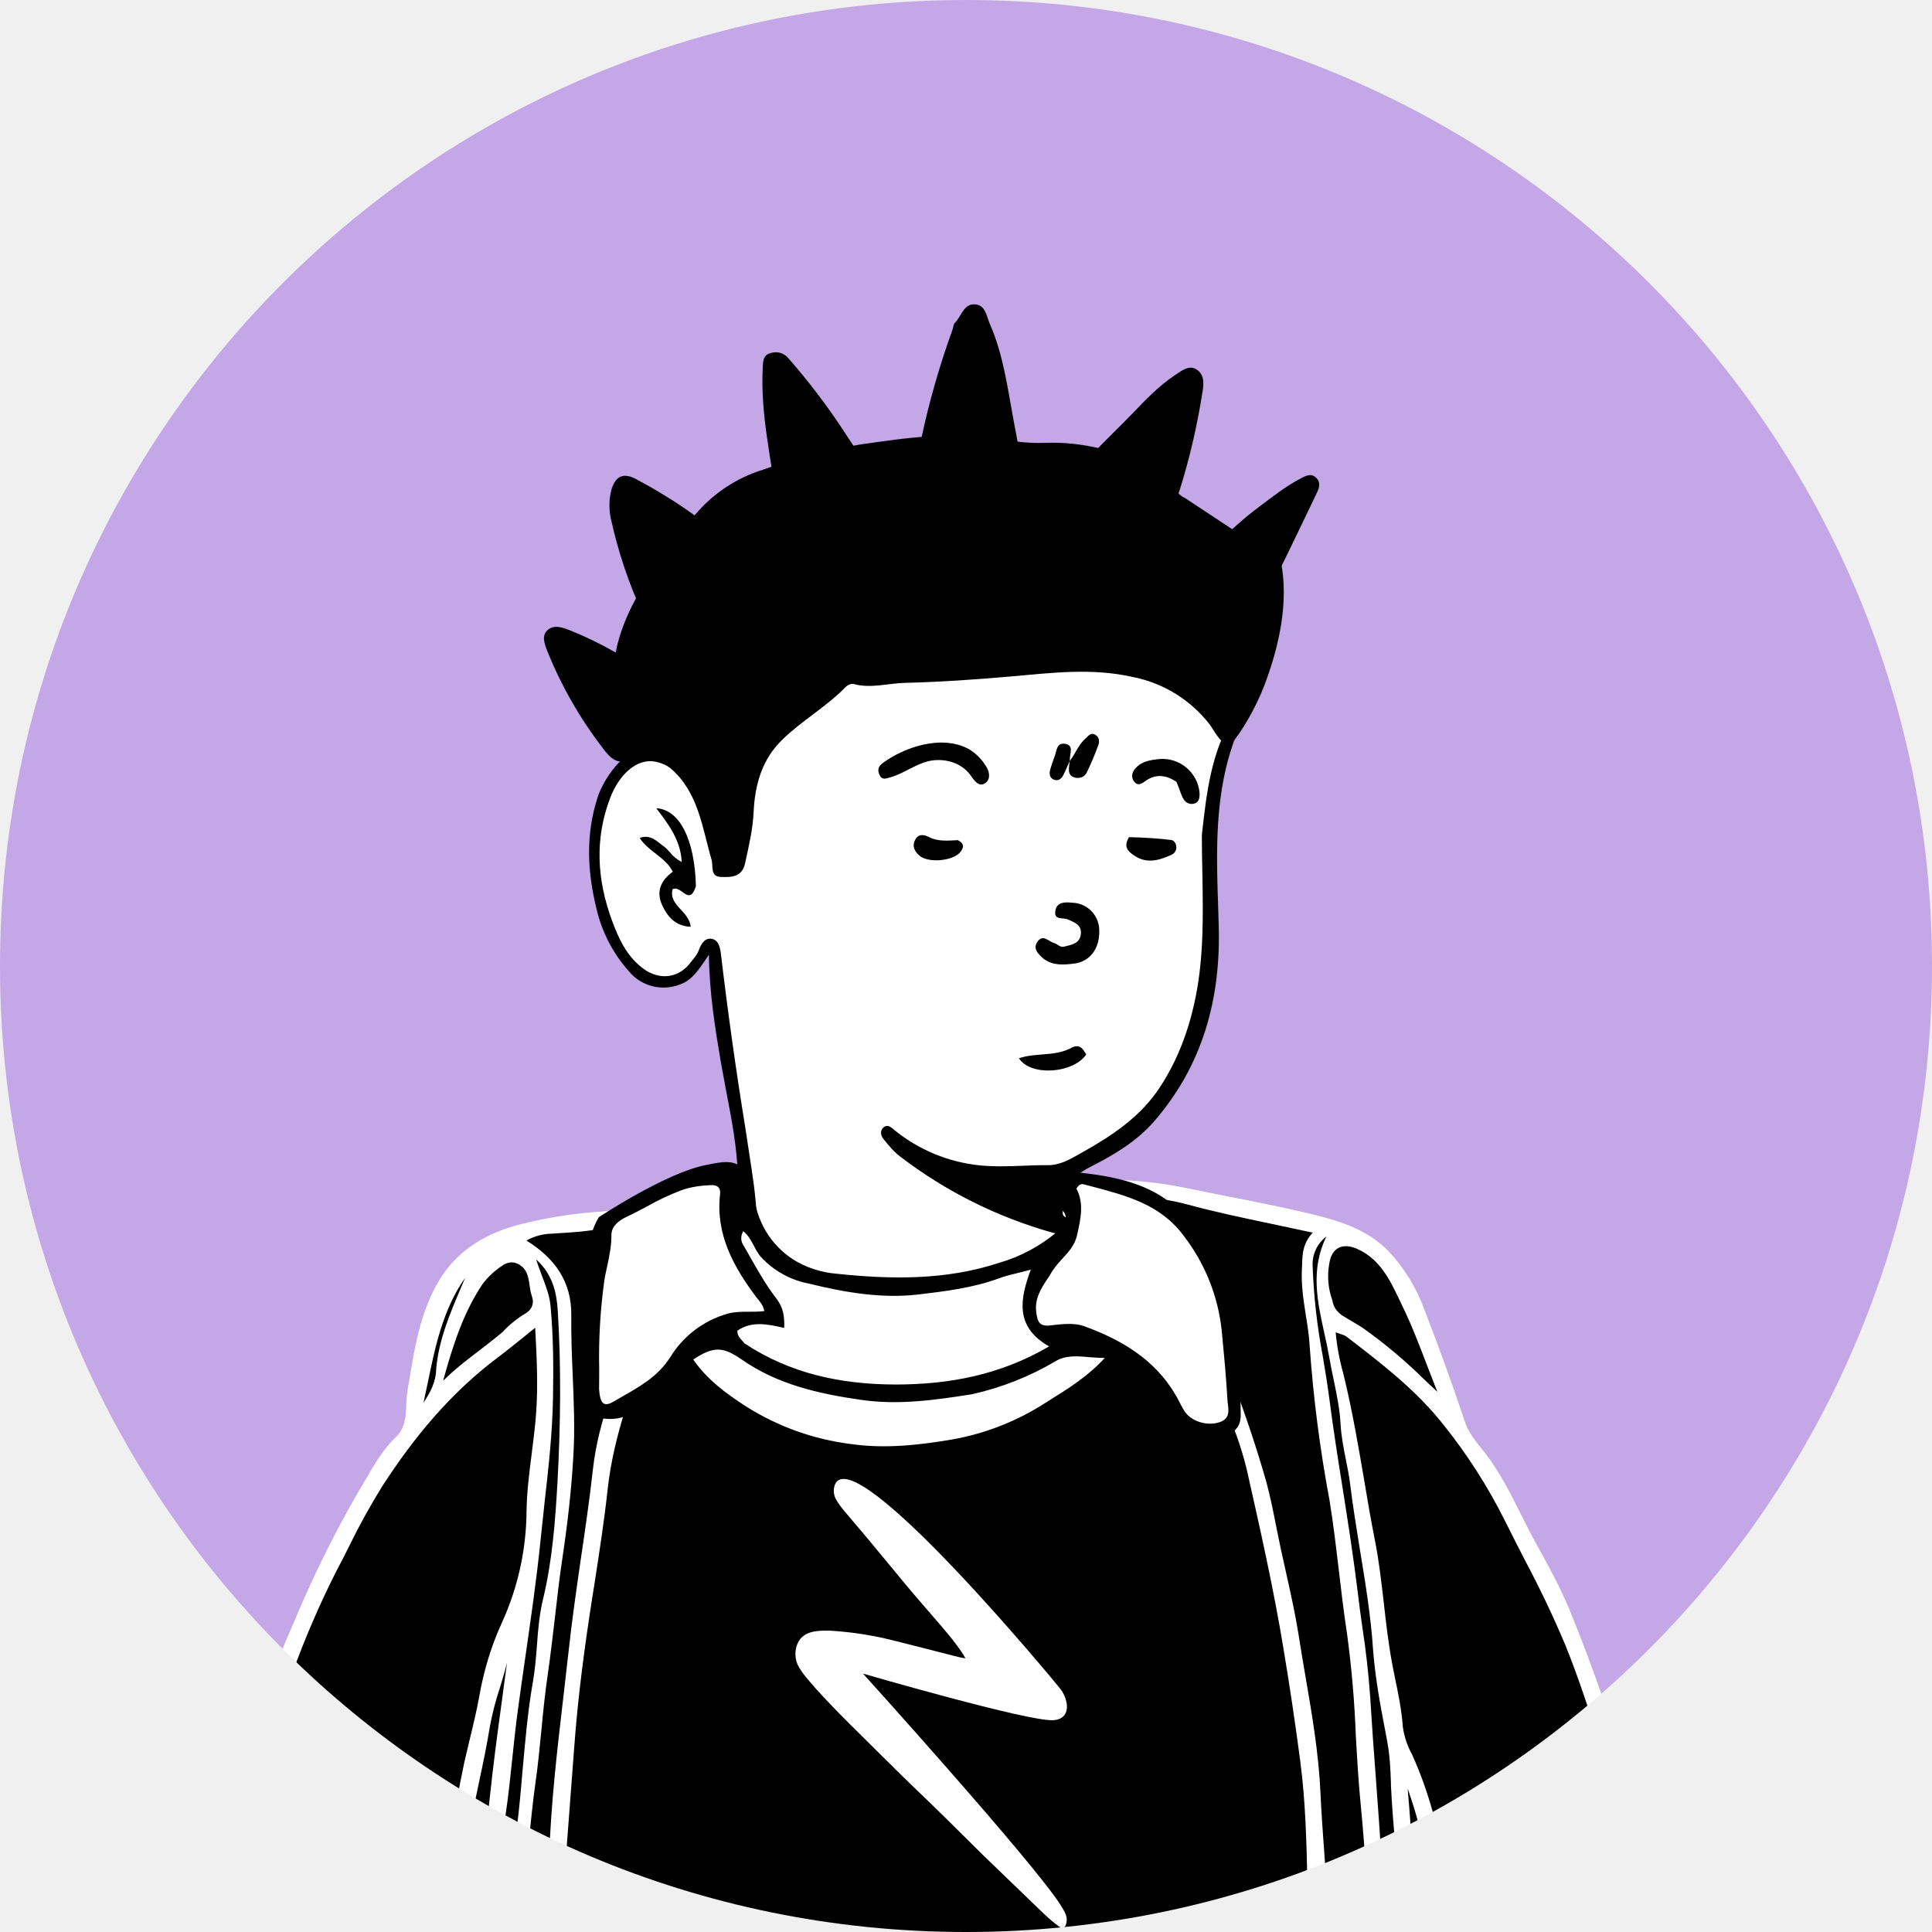
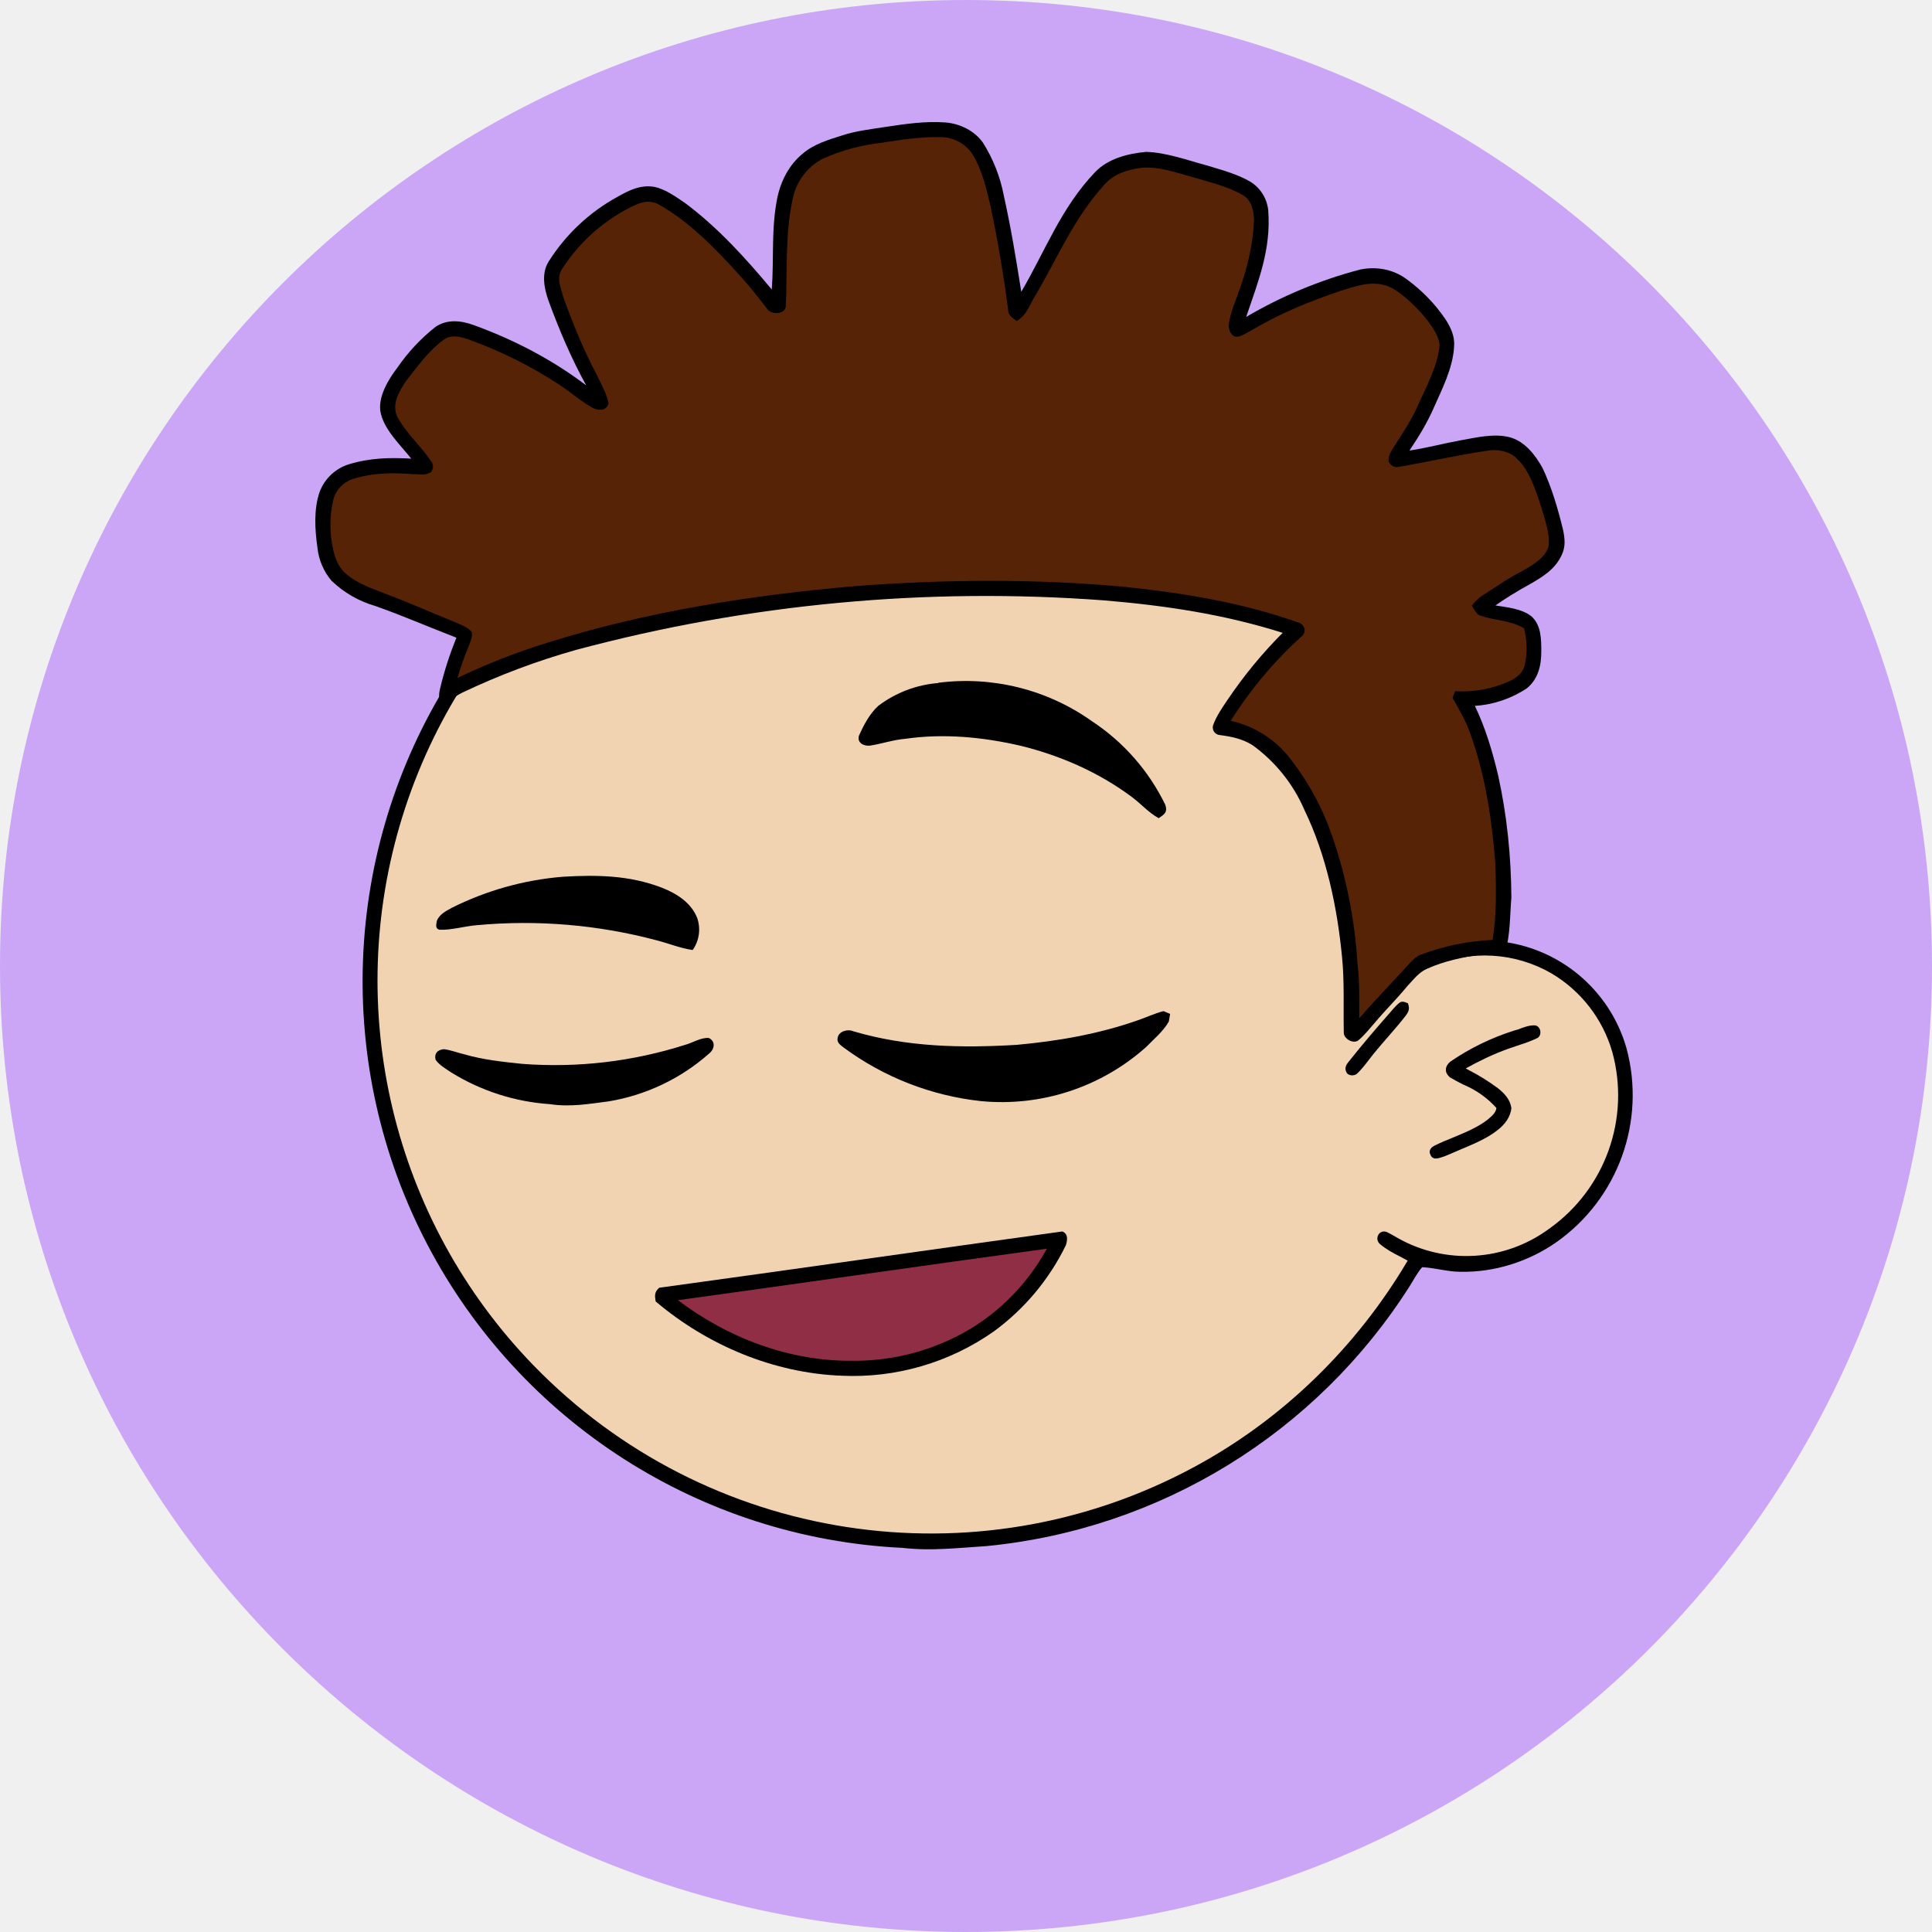
- <svg xmlns="http://www.w3.org/2000/svg" viewBox="0 0 1744 1744" fill="none" shape-rendering="auto" width="128" height="128">
+ <svg xmlns="http://www.w3.org/2000/svg" viewBox="0 0 762 762" fill="none" shape-rendering="auto" width="128" height="128">
  <mask id="viewboxMask">
-     <rect width="1744" height="1744" rx="872" ry="872" x="0" y="0" fill="#fff" />
+     <rect width="762" height="762" rx="381" ry="381" x="0" y="0" fill="#fff" />
  </mask>
  <g mask="url(#viewboxMask)">
-     <rect fill="#c4a7e7" width="1744" height="1744" x="0" y="0" />
-     <g transform="translate(531 487)">
-       <path d="M554 727.7c-99.2 297-363.8 388.6-503.7 19.8-19.3-50.7 31-69.5 66.2-91.9 24.1-15.3 36.8-28.5 35.3-42.2-7-64.4-36.9-243.8-36.9-243.8l-3-5.8s.7-1.6-2.2 1.2c-3 3-9.9 34.2-37 34.2-24.5 0-49.2-10.9-61-86.3C7.2 285.6 9.6 214 40 201c12.5-5.3 24-7.2 35.2-.8 11.3 6.4-13-22 112-126C268.4 6.4 396.7-3.5 448.5 8 500.3 19.5 552 44.8 574.9 98.5c27.8 65-25.9 114.3-14 262.5-2.2 53.6.8 171.2-146.6 210.6-28 7.5-19.3 48.4 22.7 58.4 67 21 117 72.3 117 97.9" fill="#fff" />
-       <path fill-rule="evenodd" clip-rule="evenodd" d="m554 266.2.1-1.4c4.1-36.4 8.2-71.7 27.1-103.4 6.5 4.4 5.7 10 3.7 15.2-19.9 51.2-18 104.4-16.2 157.6l.4 14c2.1 66.4-14.5 126.8-58.7 177.5-15.4 17.6-35.8 29.8-56.5 40.3-21.4 11-25.9 20.1-19.2 43.6l.8 2.6c1.4 3.9 2.8 7.9-1 11.8-4.5 4.6-9.5 3.3-14.8 1.8l-.6-.1a406.4 406.4 0 0 1-137-68.3c-6-4.4-10.8-10.3-15.5-16.1l-.3-.4c-2.5-3-3-7.8.5-10.4 3.3-2.5 5.8-.5 8.7 1.8l1 .9a145.5 145.5 0 0 0 76.3 31.7c13.4 1.4 26.6.9 40 .4 7.4-.3 14.8-.6 22.3-.5 10.2 0 18.7-4.7 26.7-9.2l2.8-1.6c27.8-15.5 54.3-32.8 72.2-60.7 16.1-25 25.9-52.2 31.6-80.9 7.2-36.1 6.6-72.7 6-109.8-.3-12-.5-24.2-.5-36.4ZM50.6 190.8c21.9-1.7 34 11.2 44.3 26.3a140.4 140.4 0 0 1 22.4 61.5c.5 3.7 1 7.6-1.2 11.3-4.5.6-4.9-3-5-5.6-.5-20.7-9.7-38.7-18.9-56.1-6.6-12.5-16.2-24.6-31.4-27.6-17.2-3.5-33 12-40.8 32.2-14.5 37.6-12 74.6 1.4 111 5.8 15.9 13.1 32.1 27.8 43.2 14.8 11.3 32.7 9.3 43.6-5.7l2-2.5c2-2.6 4-5.1 5-8 2.1-5.8 5.4-11.2 11.3-10.4 6.8 1 8 8.3 8.7 14a3661 3661 0 0 0 22 156.7l5.9 38.8c2.6 17.1 5.6 41.7 3.6 52.1a28 28 0 0 0-.3 2.2c-.4 2.8-.6 5-4.2 5.5-4.9.8-7-2-7.7-6.4-2.3-17-3-23.6-4-49.6-.9-25.2-5.6-50-10.4-74.9l-5-27c-5.2-30.8-10.3-62-10.8-97l-2 3c-7.6 11.3-13.7 20.5-24.5 24a40.5 40.5 0 0 1-46.1-12.5 127.8 127.8 0 0 1-28.8-55.8c-8.4-34-9.9-67.1.9-100.6 5.2-16.1 23.7-44.7 42.2-42Zm34.6 127.5c4.4 3.2 8.4 6 12-5.4-1.1-42.2-14.7-69.2-35.8-70.3 11.2 14.6 22 28.8 23 48.5a32.3 32.3 0 0 1-10.7-8.8c-2-2.2-4-4.4-6.5-6l-3-2.4c-4.8-3.6-9.7-7.4-17.8-4.5 3.8 5.8 9 10 14.3 14 6 4.7 12 9.3 15.6 16.5-10.6 7.7-15.2 17.7-9.7 29.9 4.8 10.5 11.9 19.2 25.9 19.8-.6-6.3-4.7-10.9-8.8-15.4-5-5.4-9.7-10.6-7.5-18.6 3.2-1.5 6.2.7 9 2.7Z" fill="#000" />
+     <rect fill="#cba6f7" width="762" height="762" x="0" y="0" />
+     <path d="M396 164.8a224.8 224.8 0 0 1 104.8 42.4c6.2 4.9 12.5 9.4 18 15a225.4 225.4 0 0 1 71.8 149 58.5 58.5 0 0 1 50.9 42.2 71 71 0 0 1-27.6 76.5c-11 7.7-24.5 12-38 11.7-5 0-10-1.6-15-1.8-1.9 2.2-3.3 4.9-4.8 7.3A223.3 223.3 0 0 1 389 609.8c-11 .7-21.9 2-33 .7a223.7 223.7 0 0 1-178.8-342.3A223.4 223.4 0 0 1 352 163.5c14.6-1.4 29.4-.3 44 1.3Z" fill="#000" />
+     <path fill-rule="evenodd" clip-rule="evenodd" d="M498.8 213.2A216 216 0 0 0 363 169c-13-.2-26.2 1.6-39 4a218 218 0 0 0-113.6 365.5 218.5 218.5 0 0 0 260.4 40.2c35-18.8 64.2-47.3 84.4-81.5l-3-1.6c-2.8-1.4-5.7-3-8-5-2.2-2-.3-5.8 2.7-4.7 1.5.7 3 1.6 4.4 2.4a55 55 0 0 0 59.6-3.6 64.5 64.5 0 0 0 25-69.8 53.1 53.1 0 0 0-24-31 52.6 52.6 0 0 0-47-2.8c-1.6.8-3.4 1.5-5 1.3-2.5-.2-2.8-4.2-.6-5.2 8-4 16.5-5.6 25.4-6.4a217 217 0 0 0-72-146.4c-4.4-4-8.7-8.1-13.9-11.3Zm107.6 196.2c2-1.2 1.3-5.1-1.4-5-2 0-4.2.8-6.2 1.6l-1.4.4a95.1 95.1 0 0 0-25.5 12.4c-2.2 2-2.2 4.4.1 6.2a92 92 0 0 0 5.2 2.8 36 36 0 0 1 13 9.2c-.2 1.9-2 3.4-3.4 4.5l-.2.2c-3.9 3-8.8 5-13.6 7-2.5 1-4.9 2-7.1 3.1-1.7.8-2.6 2.2-1.6 3.9 1 2 3.2 1.1 5 .5l.6-.2 5.4-2.3c5.4-2.3 11-4.5 15.4-8 2.7-2.1 5.1-5.1 5.4-8.7-.5-3.4-2.7-5.7-5.3-7.8a83 83 0 0 0-11.6-7.2l-1.1-.6c5.4-3 10.8-5.6 16.6-7.7l5-1.7a52 52 0 0 0 6.7-2.6Z" fill="#f2d3b1" />
+     <g transform="translate(-161 -83)">
+       <path d="m619.9 481.8 2.6 1.1-.5 3c-2.2 3.9-6 7-9 10.1a85.5 85.5 0 0 1-65 21.3 111.3 111.3 0 0 1-54.2-21.1c-1.4-1.1-2.9-2-2.4-4 .5-2.5 4-3.4 6-2.5 21.3 6.3 42.7 6.7 64.6 5.4 16.3-1.5 32-4.2 47.5-9.6 3.6-1.2 6.8-2.8 10.4-3.7ZM440.6 492.4c2.8 1.4 2.2 4.5 0 6.2a79.3 79.3 0 0 1-39.6 18.8c-7.8 1-15.1 2.3-23 1.1a84.8 84.8 0 0 1-39-12.5c-2.1-1.4-4.7-2.9-6.2-5-.6-2.5.7-3.9 3.2-4.2 2.7.3 5.4 1.4 8 2 7.6 2.2 15.3 3 23 3.8a169 169 0 0 0 64.2-7.5c3-.8 6.3-3 9.4-2.7Z" fill="#000" />
    </g>
-     <g transform="translate(178 1057)">
-       <path d="M1315.7 690.1 7 691s73-276.9 92.4-308.7c19.4-31.7 97.5-138.7 96.7-156.9-1-18.1 1.4-82.7 14.6-108.2C224 91.6 266 56.6 282.4 54c16.4-2.6 71.6-5.1 106.2-13.7C423 32 455 21.4 490 21.4c5.7 0 .2 12.3.2 12.3S492 154.6 655 162.2C776.6 167.8 816.8 46 816.8 46s-26.7-23.5-18.6-24.2c95.6-8 145.8 13 174.8 18.6 26.7 5.1 49.2 5.1 76 23.9 30.6 21.5 46.5 70.2 80.8 144.8 39.4 85.5 194.2 345 185.9 481.6" fill="#000" />
-       <g fill-rule="evenodd" clip-rule="evenodd" fill="#fff">
-         <path d="M1003.7 694c-.7-16.8-1-33.6-1.5-50.4-.8-36.8-1.6-73.5-6.4-110.3a2971 2971 0 0 0-15-100.8c-9-55-21.3-109.5-33.6-164A302 302 0 0 0 928 214c-5.7-13-10.4-26.2-15.2-39.4-5.5-15.1-11-30.3-17.8-45-1.2-2.5-2.7-4.9-4.2-7.3-3-4.5-6-9.2-7.5-16.2-47.5 92.4-120.5 140.3-223.3 140.7-101.2.5-176-45.6-230.6-128.8a57.7 57.7 0 0 0-16 25.7l-1.4 3.3c-18.6 45.4-36 91-41.5 140.6-3.1 28.6-7.6 57.3-12 85.9l-1.8 11.3c-7 44.7-13 89.6-16.3 134.8A27816 27816 0 0 1 327 693c-4.7 1-9 1-14.5 1 3.5-24.4 4.4-49.3 5.2-74 1.6-49.1 7.3-97.8 13-146.5a6382 6382 0 0 0 4.6-40.2c3-27.7 7-55.3 11-83 4-27.1 8-54.3 11-81.7 5-43.5 22-84.2 40-124.2l.8-1.9c10.5-23.2 20.9-46.2 37.6-65.8C448.5 61.5 463 48 480.4 38c14-8 18.5-6.4 23.1 8.9 9.6 31 26.3 57.8 53.3 76 42.8 28.8 89.1 41.8 141.4 26.6 36.4-10.5 66.6-28.8 88.3-59.5 8.4-12 16-24.7 18.5-39.6l-5.6-2.1c-4.3-1.6-8.5-3.1-12.6-5-3-1.2-6.7-2.9-5.2-7.3 1.3-3.3 4.2-5.8 8-5.3 33 4.5 64.4 11.7 86.3 40.7a341.9 341.9 0 0 1 47.4 88.3l7.5 20A1090 1090 0 0 1 965.2 281c3.6 13.6 6.4 27.4 9.1 41.3l3.6 17.6 5.2 23.5c4 18 8 36 10.9 54 2 12.5 4 25 6.2 37.5 6.1 35.4 12.2 70.9 13.8 107 .8 17.8 2.1 35.5 3.4 53.3 1.1 15 2.2 30 3 44.9.5 8.1-.4 16.3-1.2 24.8l-.8 8.4c-4.9.7-9.8 1-14.7.8ZM818.6 60.5c-8 18.2-15.8 36.5-29.3 51.7-34.3 38.7-78.8 56.4-129.4 57.9-34.1 1-67.6-6-97-24.7-28.6-18.2-53-40.3-65-73.3l-1.3-3.6c-2-5.8-4-11.8-8.6-15.8-13.2 3-16.7 11.1-14.6 22.7.4 1.8.6 3.8.9 5.7.5 4 1 7.9 2.4 11.5 12.5 35 37 60.8 68.3 79.6a204.4 204.4 0 0 0 80.8 28.2c60.4 7.4 116.6-.5 166.4-37.4 30.3-22.4 48.9-52 53.4-89.5 1.7-14.8-7.2-21.7-24.7-18.4l-2.3 5.4ZM457.3 76c20 81 77 120 153.7 137 39 9.8 76 8.1 113.2-1.4 41.3-10.6 77.6-29 104.8-62.4 16.6-20.5 28.9-43.2 29.3-70.8 15 7.8 16.5 13 6.5 31.6a227.7 227.7 0 0 1-96.7 96.8c-46.4 23.8-96.3 30-148.6 22.3-54.1-8-98.7-33.3-137.7-69.6-14-13-24.7-29-35.2-44.9l-6.8-10.1c-2.7-4-1-7.2 1.7-10.3L452.2 82l5-5.8Z" />
-         <path d="M215.1 694c4.5-15.3 6.2-31 8-46.9.8-7.9 1.6-15.8 2.8-23.7l2.7-17.9a976 976 0 0 1 12.5-71.5l4.8-20.4c3.2-13.1 6.4-26.3 8.8-39.7 4-22.8 10.7-45 20.3-66a246 246 0 0 0 22.3-101c.3-17.5 2.5-34.7 4.7-52 1.6-12.8 3.3-25.6 4.1-38.5 1.6-24.4.4-48.5-1-74.8-3.9 3-7.5 6-11 8.9-7.6 6-14.8 11.9-22.1 17.4-42.9 32-76.3 72.4-105 116.8a604.3 604.3 0 0 0-29.8 54c-3.7 7.5-7.5 14.9-11.4 22.2a819.1 819.1 0 0 0-40.2 93.2l-6.5 17c-17.8 46.4-35.8 93.2-42.8 142.8-2 14.2-6 27.9-9.9 41.7-3.5 12.2-7 24.5-9.3 37.4-5.5 1-10.8 1-17.1 1l2.8-9.7c8.4-29.2 17-58.5 21.3-89 2.2-15.4 6.7-30.6 11.1-45.6l3.1-10.4a539.5 539.5 0 0 1 16-45c5-13 10-25.9 14-39.1 5-15.7 11.6-30.9 18.2-46l7.2-16.8a996.4 996.4 0 0 1 59-115l.4-.6c7.4-12.7 15-25.8 26-36.3 8.7-8.2 9.2-18.8 9.7-29.3a102.8 102.8 0 0 1 2.3-20c5-31.3 10.2-62.8 26.3-90.7 16.7-29.1 44.5-45.3 77-53C318 41.7 342 38 366.3 36.6c10-.7 19.7-3.8 29.6-7 5.2-1.6 10.5-3.3 15.8-4.6 5-1.2 10-2.6 15-4 19.2-5 38.3-10.1 58.5-9.2h1c4.1.1 8.3.3 9 5.4.6 5-3 5.7-6.6 6.4l-2 .4-42 9.8c-26.4 6.2-52.8 12.5-79.4 18.2-11.5 2.4-23.5 3.2-35.4 4-3 .2-6 .3-8.9.6a49 49 0 0 0-23.7 6.2c25.8 16 41 37.4 40.5 68-.2 18 .5 36.2 1.3 54.3 1 23.8 2 47.6.6 71.5-1.7 31-5.3 62-9.9 92.8-2.7 17.9-4.8 36-6.8 54-2 17-4 34-6.4 50.9-2.5 16.8-4.2 33.8-5.8 50.7-1.6 15.6-3 31.3-5.3 46.9-2.5 18.3-4.4 36.6-6.2 55-1.6 16-3.2 31.8-5.3 47.6-.5 4-.8 8.1-1 12.2-.5 8.6-1 17.3-4.1 26.2-5.6 1-11.3 1-17 .1 8.7-33.2 12.7-66.8 16.7-100l.5-3.8c2-16.3 3.4-32.6 4.8-49 2.4-26.7 4.7-53.4 9.4-79.9 1.8-10.6 2.7-21.4 3.5-32.2 1-14 2.2-27.9 5.5-41.6 8.3-34.4 11-69.8 13-104.9 2.8-51.6 3.5-103.6.3-155.3-1-16.4-4.6-33-19.5-46.4 1.5 4.9 3.3 9.6 5 14.1 3.7 9.7 7.2 18.8 8 28.2 2.5 27.1 2.7 54.5 2.2 81.8-.5 31.9-4 63.5-7.6 95.1l-3.5 32.9c-3.6 35.8-8.8 71.4-13.9 107-2.3 15.9-4.6 31.8-6.7 47.6-2 14.4-3.5 28.8-5 43.2-1.8 17.3-3.6 34.7-6.2 51.9-1.6 11-2.6 21.9-3.6 32.9-1.6 18.3-3.3 36.6-7.9 54.5l-1 3.7c-1.9 6.7-4 13.9-.5 21-5.6.2-11.2-.1-16.7-1 .7-7.7 2-15 3.1-22.4 1.1-6.5 2.2-13 2.9-19.4 1.4-13.5 3-27 4.5-40.4l5-44.7c3-28.7 6.8-57.2 10.7-85.8l4.9-36.5c-1.9 8-4.3 15.9-6.7 23.8a249 249 0 0 0-8.8 34.2c-2.7 16.5-6.1 33-9.6 49.3-4.5 21.3-9 42.7-11.7 64.4-.9 7.5-2 15-3 22.4-2.8 18.6-5.6 37.2-5.4 56.2h-19.3Zm60.3-548.3a93.6 93.6 0 0 1 20.5-16.8c6.7-3.8 8.5-9.9 6.1-16.2-1-3-1.6-6.4-2-9.7-1.1-7.8-2.3-15.6-11.6-19.6-5-2-9.9-.2-13.3 2.3a70.5 70.5 0 0 0-17.5 16.4c-17.2 25.7-26.6 54.6-35.6 87.3 11-10.8 22.1-19.3 33.3-27.8 6.7-5.2 13.4-10.3 20-15.9Zm-37.6-39.6c-9.9 23.3-19.7 46.6-22 72.1-.3 13-5.7 22.1-11.5 31l3.8-17.8c6.8-33 13.6-66.1 33.8-95l-4.1 9.7ZM1277.2 550.3c15.7 46.5 24 95 31.4 143.7 5.4 0 9.8 0 14.4-1.1a868.9 868.9 0 0 0-21.2-112.8l-.1-.5c-4.1-17.4-9.8-34.3-15.5-51.3l-5-14.8a1478.4 1478.4 0 0 0-43.2-119.3c-8.7-20.5-19.4-39.9-30.2-59.3-4.6-8.4-8.8-17-13.1-25.4-9.3-18.6-18.7-37.2-31.5-54l-4-5.1c-5.8-7.3-11.7-14.7-14.5-23a2217 2217 0 0 0-36.7-101.6 153.9 153.9 0 0 0-32.5-53.3c-20.2-20.8-47.4-28.3-74.3-34.7-22.7-5.3-45.6-9.9-68.6-14.4l-39.9-8c-33.8-7-68.5-9-102.9-6-5.4.5-9.8 1.7-11.8 10.5 14.4 1.6 28.8 2 43.2 2.4 24 .6 48 1.3 71.6 7.7 25 6.8 50.5 12.2 76.7 17.7l37.5 8c-9 9.7-9.3 19.2-9.6 28.7l-.2 4.5c-.7 13.9 1.4 27.4 3.5 41 1.5 9.2 3 18.5 3.5 27.9a1224.2 1224.2 0 0 0 18 139.8c3.4 21 5.9 42.2 8.4 63.4 2.2 18.8 4.4 37.6 7.3 56.3a954 954 0 0 1 8 92.7c1.2 21 2.4 42.1 4.5 63.1 2 20.8 3.6 41.7 5 62.7 1.5 19.4 2.9 38.8 4.7 58.2h11.7c-.6-48.6-4.2-97-7.8-145.5-1.9-24.9-3.7-49.7-5.2-74.6a756.8 756.8 0 0 0-7-61.9c-1.5-10.6-3-21.2-4.2-31.8-3.8-31.4-8.7-62.6-13.6-93.7-4.3-26.9-8.5-53.7-12-80.7-1.7-13-3.8-26-6-38.9a539 539 0 0 1-9.1-81 31.2 31.2 0 0 1 12.4-26.7c-14.5 29.7-8.2 58.4-1.9 87 1.7 7.6 3.3 15 4.6 22.5 1.1 6.6 2.5 13.2 3.9 19.8 2.7 13.2 5.5 26.4 6.2 39.8.6 11 2.7 21.7 4.8 32.3 1.5 7.4 3 14.9 3.9 22.4 2.4 19.6 5.6 39 8.7 58.4 5 30.3 10 60.6 12 91.3 2 26.2 7 52.3 12 78.2l.7 3.9c2.4 12.6 3 25.5 3.4 38v2a951 951 0 0 0 4.2 54.7c2.2 23.7 4.5 47.4 4.4 71.2l-.2 4.4c-.2 2.4-.3 5-.2 7.9 3.8.8 7.5 1 11.3 1 2.7-44.8-.4-89.4-4.4-136.4 14 39.4 20.8 78.4 27.8 118l3 17.3c5.4 1 10.9 1 16.3.2a76.5 76.5 0 0 1-5.2-26.4c-.4-5.6-.8-11-2-16.4l-3.2-14.4c-7.8-34.7-15.6-69.4-29.8-102.4l-3-6.8a73 73 0 0 1-8.3-25c-1-14.8-4-29.3-7-43.7l-2.4-12.2c-3.5-18.3-5.6-36.8-7.7-55.3-2.2-19-4.3-38-8-56.7-3.7-18.6-6.9-37.3-10-56-5-29.2-10-58.4-16.8-87.3l-2-8.3a201.9 201.9 0 0 1-6.7-36.5l4.4 1.5c2.4.8 4.2 1.4 5.6 2.5l1 .8c31 23.8 62 47.7 86.3 78.6a483 483 0 0 1 55.3 86.3c5.9 12 12 23.7 18 35.5a943 943 0 0 1 36.7 77c11.6 28.7 21.1 58 30.6 87.2l11.6 35.2ZM1036.1 132c-6.1-3.4-10.3-8.1-11.4-15.2a64.1 64.1 0 0 1-2.8-33c2.2-15.1 12.6-19.4 26.2-13 19.7 9.3 28.4 27.3 36.8 44.8l2.6 5.5c8.2 16.6 14.9 34 22 52.6l10 25.7-11.4-10.7a448.2 448.2 0 0 0-54.8-46.2c-5.6-3.7-11.4-7.1-17.2-10.5Z" />
+     <g transform="translate(-161 -83)">
+       <path d="M531 352.3a85.8 85.8 0 0 1 60.6 15.1 82.9 82.9 0 0 1 29 33c1 3-.4 3.8-2.6 5.3-4-2.2-6.9-5.6-10.5-8.3-13-9.7-28-16.3-43.7-20.2-15-3.5-30.6-5-45.8-2.8-4.8.4-9.3 2-14 2.7-2.4.2-5.1-1.2-4.2-4 1.9-4.2 4.2-8.6 7.6-11.7a45 45 0 0 1 23.6-9ZM383 428.8c13.4-.8 26.3-.6 39 4.3 5.9 2.3 11.6 5.9 14 12a14 14 0 0 1-1.8 12.6c-4.9-.7-9.4-2.6-14.1-3.8a203 203 0 0 0-71-6c-5 .4-10 2-14.8 1.8-1.8-.5-1.2-2.2-1-3.5.9-2.5 3.6-3.9 5.8-5.1a119.2 119.2 0 0 1 43.9-12.3Z" fill="#000" />
+     </g>
+     <g transform="translate(-161 -83)">
+       <path d="M580 568.7c2.4 1 2 3.4 1.4 5.4a92 92 0 0 1-28.4 34 96.5 96.5 0 0 1-60 17.5c-26.8-1-53-12-73.4-29.3-.4-2.4-.5-3.7 1.4-5.4 51.8-7.1 106.8-15 159-22.2Z" fill="#000" />
+       <path d="M573.9 575.5c-8.2 15-21 27.5-36.4 35a89.2 89.2 0 0 1-40.5 9.2c-24.7.2-49-9-68.6-23.9 48-6.6 97.8-13.8 145.5-20.3Z" fill="#8F2E45" />
+     </g>
+     <g transform="translate(-161 -83)" />
+     <g transform="translate(-161 -83)" />
+     <g transform="translate(-161 -83)">
+       <g fill="#000">
+         <path d="M534 131.3c5.7.5 11.4 3.3 14.7 8a60 60 0 0 1 8.2 20.8c2.8 12.5 4.9 25.3 6.9 38 9.6-16.4 15.6-33 29.1-47.2 5.2-5.4 12.9-7.3 20.1-8 8 .2 16.7 3.4 24.5 5.5 5.6 1.7 11.6 3.3 16.7 6.3 4 2.5 6.5 6.6 7 11.2 1.2 15.4-3.9 28-8.7 42.1a178 178 0 0 1 45-18.7c6.4-1.3 13.1-.1 18.4 3.9a64.4 64.4 0 0 1 15.2 15.7c2.2 3.4 3.8 7 3.4 11-.5 8.2-4.6 16.3-7.9 23.7-2.6 6-6 11.6-9.7 17.1 6.8-1 13.4-2.8 20-4 6.3-1.1 13.4-2.9 19.7-1.2 5.8 1.6 10 7 12.8 12.1 3.6 7.6 6 15.9 8 24 .8 3.6 1.2 7-.5 10.4-2.6 5.7-7.9 8.8-13.2 11.8a144 144 0 0 0-12.9 8c4.6.7 10.4 1.3 14.1 4.2 4 3.4 4 9.2 4 14 0 5.5-1.2 10.7-5.6 14.4a41.6 41.6 0 0 1-20.6 7c4.2 8.7 7 18.2 9.2 27.5 3.5 15.8 5.1 32 5.2 48.1-.6 7.2-.4 14.9-2.5 21.8-2.6 1.6-6.6.1-9.6.7-7 1-14.5 2.6-21 5.5-3.5 1.5-5.4 4.3-8 7-4 4.9-8.6 9.4-12.7 14.3-2 2.3-4 4.8-6.3 6.8-2 2-6.2-.4-6-3-.2-10 .3-19.9-.7-29.8-1.9-19.6-6.2-40-14.8-57.8a61.6 61.6 0 0 0-20.5-25.6c-4-2.5-8.3-3.4-13-4a3 3 0 0 1-2.5-4c1.3-3.5 3.5-6.7 5.6-9.8 6.4-9.5 13.7-18.4 21.8-26.5-23-7.3-46.4-10.8-70.4-12.8a625 625 0 0 0-208.2 19.5 282.2 282.2 0 0 0-45 16.9c-2.1 1-3.9 2.4-5.7 3.7-.6.5-1.4.5-2.4 0-1.5-1.2-1-3.8-.6-5.4 1.6-6.8 3.8-13.5 6.4-20-10.7-4.1-21.2-8.7-32-12.5a41.5 41.5 0 0 1-17.2-9.9 23.9 23.9 0 0 1-5.6-13.1c-1-7-1.5-15 .8-21.8a18 18 0 0 1 12-11.2c8-2.4 16-2.6 24.2-2.1-4.4-5.6-11-11.6-12.2-18.8-.8-6 3.3-12.6 6.8-17.2a73.4 73.4 0 0 1 15-16c4.6-3.1 10-2.5 15-.7 15.7 5.7 31 13.6 44.4 23.8-5.9-10.7-10.7-22-14.9-33.5-1.7-4.8-2.8-10.6 0-15.2a74.2 74.2 0 0 1 27.3-25.7c4.6-2.6 9-4.8 14.5-3.9 4.3.9 8.3 3.8 12 6.3 12.9 9.6 24 21.8 34.3 34.2.9-12.4-.3-24 2.2-36.3 1.4-6.6 4.7-13 10-17.3 4.4-3.8 10.2-5.5 15.6-7.2 5.5-1.8 11-2.4 16.8-3.3 8-1.2 15.8-2.4 24-1.8Z" />
+         <path d="M716.3 478.7c.7 2 .5 3-.8 4.8-4 5.2-8.6 10-12.8 15.2-2 2.5-4 5.4-6.4 7.7-1.1 1.1-3.7 1-4.3-.6-1-2.1.5-3.5 1.7-5 4.6-5.8 9.4-11.4 14.2-16.9 1.6-1.7 3-3.7 4.8-5.2 1.2-1.1 2.3-.5 3.6 0Z" />
      </g>
-       <path d="M428.7 11.3c45.2-21.2 59.5-10 59.5-10s-1.3 12.1 7.9 43c19.2 65 123.7 66 159 61.8 37.1-4.5 125.8-30.2 131-51.7 10-42-16.9-45.2-.8-46.5 16.1-1.4 85.1-.8 133 74.3 2.4 3.8 49.2 152.1-2.5 152.1-27.2 0-68.7-80-96.5-54.7a306 306 0 0 1-191 79.8c-52.3 2.6-140.8-43.6-140.8-43.6l-50-30.2s-55.5 41.3-74.7 30.9c-25.2-13.7 2-164 2-164s24.6-22.7 63.9-41.2Z" fill="#fff" />
-       <path fill-rule="evenodd" clip-rule="evenodd" d="M362.5 41.8S422.6 1.9 459-5.3c19.5-4 28.3-5.3 38.6 8.6a28.5 28.5 0 0 1 4.8 15.6l.2 2.2a78 78 0 0 0 35.2 58.7 87 87 0 0 0 39.5 13C626.6 98 676 98.7 723.7 83A142 142 0 0 0 777 54.3c9.4-8.6 9.5-14.9 0-23.1-3.7-3.3-2.6-6-1.3-9.1.4-1 .8-2 1-3.1C781 1.4 782-.2 801.1 2c29 3.5 58.4 10 80.4 29.2 59.6 52.1 59.8 81 60.1 154 0 10.5.1 22 .4 34.7.2 12-6.8 17.9-18.6 19.6-23.3 3.5-39-5.8-50.4-25.4-4.6-8-10-15.6-17.7-21.4-16-11.7-21.7-12.4-36.7 0a328 328 0 0 1-123.4 62.5 259.6 259.6 0 0 1-184-16 156 156 0 0 1-49.8-33.7c-4.6-5.1-10.7-8-17.1-6.5l-4.8 1.1c-14.9 3.4-29.8 6.9-42.7 15.8a39.9 39.9 0 0 1-39.6 4.8c-12.1-5.4-11.8-18.7-10.7-30.2 1.4-13 2.3-26 3.2-39 2-29.6 4.1-59.4 11.3-89-11.7 1.3 1.5-20.7 1.5-20.7ZM494 155.6c41.2 27.3 86.7 37 136 37.2 49.4 0 95.2-8.8 139-34.4-30.9-17.7-26.5-42.3-16.5-69.3L742 91.8c-6.7 1.6-12.7 3.1-18.4 5.2-23.7 8.7-48.8 11.7-73.3 14.6-32.9 3.7-66-2-98.1-9.9a78.7 78.7 0 0 1-43.7-24.5c-2.5-3-4.3-6.3-6-9.7-2.6-4.7-5-9.5-9.5-13.1a11.5 11.5 0 0 0-.2 12.3c2.5 4.1 4.8 8.3 7.2 12.5 7 12.3 14.1 24.7 22.7 35.8 6.4 8.3 7.5 15.8 7.2 26.7-15-3.4-29.3-6.5-42.3 2.5-.1 4 2 6.4 4.8 9.5l1.6 1.9Zm274-58.8 2-3.2c3-5.6 7-10 11-14.4 5.7-6.2 11.2-12.2 13.2-21 3.4-15 6.5-29.1-.5-42.2 2-3.7 4.3-4.5 6.3-4l7.6 2c31 8.2 62 16.2 82.8 44.4a169.2 169.2 0 0 1 34.4 85.3c2 20.9 4 41.8 5.2 62.7 0 1.3.2 2.6.4 4 .8 6.4 1.7 13.3-7.5 16.4-11.2 3.8-25.7-.7-31.7-10-1.7-2.7-3.1-5.5-4.6-8.3-1-2-2.1-4.1-3.3-6.1-18.8-32.3-49.1-50.1-83-62.4-8.7-3-19.3-1.8-29-.7h-1l-.4.2c-9.8 1-11.3-3.6-12.4-11.3-1.9-12.6 4.2-22 10.4-31.4ZM362.7 196c.9 14 4 17.4 13 12.3l7.4-4.3c16.4-9.3 32.7-18.4 43.8-35.7a89.3 89.3 0 0 1 52.5-39.6c6.1-1.6 12.3-1.6 18.4-1.6 4.7 0 9.4 0 14.1-.6-.8-4.7-3.2-7.6-5.5-10.5l-1.8-2.2C484 86.3 467.9 57.1 472 21.1c.8-6.9-3.5-8.5-8.1-8.3-9.3.4-18.3 1.5-27.3 4.8A230.1 230.1 0 0 0 406.1 32c-6 3.2-12 6.4-18.2 9.3-6.8 3.2-14 8.1-14 16.8.1 9.6-1.9 18.8-3.8 28-1 4.4-2 8.7-2.6 13a501.2 501.2 0 0 0-4.6 80.2l-.1 16.6ZM599 206.6c34 5 67 .2 100.2-5a258.2 258.2 0 0 0 75.9-30c8.9-5.3 19.2-4.5 30.3-3.5 4.5.3 9.1.7 13.9.7-15.4 16.7-32.6 27.4-49.6 38l-4.1 2.6a229 229 0 0 1-83.5 32.9c-30.3 5.1-60.6 8.7-92.2 4.2a230.6 230.6 0 0 1-94.4-33.9c-17.9-11.5-35.3-24.3-47.7-42.4 18.7-12.3 26.9-11.6 44 .2 32 22.3 69 30.7 107.2 36.2Z" fill="#000" />
-       <g transform="translate(396 278)" style="mix-blend-mode:difference">
-         <path d="M204.9 175.7s150.1 43.7 172 42.1c9.5-.6 13.6-7 11.8-16.2a28 28 0 0 0-5.5-12c-2.9-4-186-225.6-203.5-184.5a16 16 0 0 0 .5 12.5c4.3 8 10.8 14.4 16.3 21.3 21.4 24.8 41.6 50.6 63.1 75.3 12.7 14.9 30.5 34.2 37.9 47.7-5.4-.5-15.1-3.5-21.1-4.9-13.5-3.4-27-7-40.5-10.3a313.1 313.1 0 0 0-60.2-9.7c-9.2-.1-20.4-.4-27 7.1-5.2 6.5-6 15.8-2.8 23.3 4 8.3 10.7 15 16.6 22a855 855 0 0 0 29.6 30.9c18.8 18.5 37.3 37.2 56.2 55.5 22 21 43.5 42.3 65 63.7 15.9 15.5 32 30.7 47.9 46.2 4.8 4.7 9.6 9.4 14.8 13.7l5.3 4.2c1.2.8 2.4 1.7 3.9 1.8 2.5-.4 3.3-3.5 3.6-5.7.9-5.8-2.8-10.7-5.6-15.3C358.6 345.7 205 175.7 205 175.7Z" fill="#fff" />
-       </g>
+       <path d="M532 137.1a15 15 0 0 1 12.4 6.5c3.8 5.9 5.6 13.6 7.2 20.4 2.9 13.6 5.2 27.3 7 41 0 2.5 1.7 3.3 3.4 4.6 4-2.3 5-6.3 7.4-10.1 9-15.3 15.1-30.4 27.3-43.8 3.8-4.2 8.8-5.7 14.3-6.5 6.4-.7 13.4 1.7 19.5 3.4 6.8 2.1 14.4 3.7 20.6 7.3 3.6 2 4.4 6.3 4.5 10-.4 9.1-2.4 17.9-5.4 26.4-1.6 4.8-3.9 9.7-4.6 14.8-.1 1.9 1 4.9 3.4 4.7 1.9-.2 3.7-1.6 5.4-2.4 11-6.6 23.2-11.6 35.4-15.7 5.3-1.6 10.5-3.6 16.2-2.5 3.8.7 6.6 3 9.5 5.3 4.2 3.7 8.3 8 11.2 12.8 1.1 2 2.3 4.3 2 6.7-1 8-5.3 15.9-8.6 23.2-2.4 5.4-5.6 10.2-8.8 15.2-1.2 2-3 4.2-2.6 6.7.9 1.6 2.3 2.5 4.2 2 11.7-2 23.4-4.7 35.1-6.4 3.9-.6 8.4.3 11.2 3.1 5.2 4.8 7.5 12.7 9.7 19.2 1.3 4.9 3.7 10.8 2.8 15.8-1.6 4.7-7 7.5-11 9.8-5.5 2.8-10.4 6.4-15.5 9.6-1.5 1-2.6 2.3-3.7 3.7 1.1 1.5 1.6 3.4 3.6 4 5.7 1.9 11.6 1.7 17 4.9 1.2 4.8 1.4 9.8.2 14.8-.8 2.9-3.1 4.7-5.8 6a45.2 45.2 0 0 1-21.6 4l-1 2.6c2.7 4.8 5.4 9.4 7.2 14.7 5.8 16.3 8.4 33.8 9.7 51 .3 10 .5 20-1.1 29.8a92 92 0 0 0-28.5 5.9c-2 .7-3.7 2.8-5.2 4.4-6.3 6.9-12.8 13.6-18.9 20.6 0-7.2.2-14.4-.7-21.6a189 189 0 0 0-10-50.3 103.2 103.2 0 0 0-15.7-29.4 40.8 40.8 0 0 0-24.3-16 158.7 158.7 0 0 1 28.3-33.6c1.8-2 .6-4.7-2-5.3-22-7.8-45.5-11.6-68.7-14-35.2-3.2-70.8-2.9-106-.2-40.6 3.5-81.9 10-120.8 22.2a260.3 260.3 0 0 0-35.8 14c1.3-4.2 2.7-8.5 4.5-12.6.6-1.9 1.7-3.6 1.1-5.6-1.5-1.9-4.3-2.8-6.5-3.8-9.2-3.7-18.3-7.8-27.7-11.3-5.1-2-11-4-15.2-7.7-3.7-3-5-7.8-5.7-12.3a44 44 0 0 1 .7-17.6c1.2-3.6 3.8-6.2 7.3-7.5 8-2.6 15.9-2.6 24-2 2.6 0 5 .7 7.2-.9.8-1.4 1-2.8 0-4.1-4-6-10.1-11.3-13.5-17.8-2.1-5.1.8-9.8 3.6-14 4.4-5.6 9-12 14.8-16.2 2.9-2.1 6.2-1.3 9.3-.3A169.9 169.9 0 0 1 382 235c4.4 2.9 8.4 6.5 13 9 2.4 1.1 5.3 1 6-2-.8-4-3-7.7-4.7-11.3-5.2-9.8-9.4-20.2-13.2-30.7-1-4-2.8-7.3-.3-11.1a69.5 69.5 0 0 1 25.6-23.5c4.2-2.2 8.2-4.2 12.7-1.6 11.8 6.7 22 17.2 31 27.1 4 4.3 7.7 9 11.3 13.7 1.4 2.6 7 2.6 7.5-.6.7-13.8-.3-28.3 2.6-41.8a23 23 0 0 1 12-16.6 78 78 0 0 1 23.3-6.3c7.7-1.2 15.3-2.4 23.2-2.2Z" fill="#562306" />
    </g>
-     <g transform="translate(266 207)">
-       <g fill="#000">
-         <path d="M890.2 299.7c7.5 37-1.8 77.7-15 112.3-7.4 19.3-20.2 42-31.3 54.3-9.2-2.8-14-14.4-18.3-19.8A116.1 116.1 0 0 0 756 404c-36.6-8.2-72.7-3.6-109.1-.4-31.8 2.8-63.7 5-95.6 5.8-15.6.3-31.1 5.4-47 1-1.9-.5-5.2 1-6.8 2.6-17.2 17.8-39 30-56.8 47.2-18.9 18-25.2 41-26.4 65.6-.7 16-4.4 31-7.7 46.4-2.7 13-13 12.7-21.9 12.4-9.8-.3-6.7-9.5-8.4-15.6-8.6-29.5-11.9-61.4-37.6-83-3.9-3.3-8.2-7.7-12.7-8.1-12.5-1.3-13.5-9-13.5-18.7 0-24.7-26-41.5-24.2-66 3.6-47 41.8-98.4 72.9-135.2a130 130 0 0 1 61.2-40.9 540 540 0 0 1 87-22.7c43.5-6.3 87.4-12.7 131.6-4.6a160 160 0 0 0 35.6 3c35.4-1.6 68 8.2 100 21.9 8.9 3.8 18 24.6 27 27.8" />
-         <path d="M404.2 295c10.3 9.5 20.8 17.4 27.7 29 12 20-3.7 57-22.3 70.1a645.4 645.4 0 0 0-31.4 23.7c-7.5 6-13 5.4-19.7-1.6a231.2 231.2 0 0 1-44.3-69.2 416 416 0 0 1-28.4-84.1 56.9 56.9 0 0 1 .1-27.8c3.7-12.4 10.8-15.7 22.1-9.7 35 18.6 67.4 40.8 96.2 69.5ZM786.3 279.7c-2.2 7.5-4.7 13.9-5.8 20.5-4.1 24.7-12 30.7-34.2 21a164.5 164.5 0 0 1-51.9-33.4c-18.4-18.4-16.3-21.8-3.7-45.4 16-30 42.1-51.6 65.2-75.8 12-12.5 24-25.1 38.5-34.8 5.7-3.7 12.8-9.8 19.7-5.3 7.6 4.9 6.6 13.6 5.1 22a612 612 0 0 1-19.4 84c-4.8 15-11.7 30-13.5 47.2ZM565.4 190.1a740.6 740.6 0 0 1 28.5-99.7c.7-2 .7-4.6 2-5.9 5.9-5.8 7.8-17 17.7-16.8 10.1.2 10.9 11 14 17.9 12 27.3 15.8 57 21.2 86 4.6 24.9 9.9 49.8 11.1 75.4.6 12-2.6 18.7-16 20.6-16.3 2.4-31.7 9.3-48.6 9.2-10.6 0-21-2.7-30.3-7.8-12.5-6.6-15.5-16.4-12.8-28.6 3.7-16.6 8.5-32.9 13.2-50.3ZM435.4 248c-5.3-41.5-15-81.4-12.9-122.6.3-5.6 0-11.7 6.8-13.6 6-1.8 11.6-.7 16.2 4.4 18.4 21 35.4 43.3 50.7 66.7 11.6 17.7 23.4 35.3 33.2 54.2 11.2 21.6 10.3 35.5-6 52a75.4 75.4 0 0 1-44.6 22c-28 3.8-32.4-10.6-37.6-32.2-2.4-9.6-3.8-20-5.8-31ZM360.3 478.3c-.3 6.9 1 12.8-1.7 18.5-15.3-9-27.2-22.9-46.2-20.4-2.5.3-5.6-.3-7.5.9-12.7 7.9-20.2-.1-26.7-8.9a370 370 0 0 1-50.2-87.8c-2.5-6.5-5.4-14 .5-19s13.2-2.2 20.3.5a332.7 332.7 0 0 1 78 44.6c10.8 8 21.9 16 31.2 25.6a24.8 24.8 0 0 1 6 25c-2 6.5-4 13-3.7 21ZM866.4 350c-5.2 11.8-12.9 20.9-20.1 30.2-7 9-15 9.2-23 2-13.3-12-23.2-26.9-30.5-43.1-4.2-9.3-2.7-19.6 5.4-25.8 25.4-19.3 46.4-43.5 72-62.5 12.5-9.3 24.7-19.2 38.7-26.3 4.1-2.1 8.6-4.5 13-.4 4.3 3.9 3.2 8.7 1.2 13-12 25-24 50.2-36.4 75.2-6.2 12.5-13.2 24.7-20.3 37.7Z" />
-       </g>
-     </g>
-     <g transform="translate(791 871)">
-       <path d="M175 75.5c8.2-5 11.5-.1 14.5 5.4-11.4 17-50 20.1-60.7 3.4 15-5.2 31.3-1.5 46.1-8.8Z" fill="#000" />
-     </g>
-     <g transform="translate(653 805)" />
-     <g transform="translate(901 668)">
-       <path d="M41.2 197.6c-5.4-4.8-10.2-9.4-5.5-15.8 5-6.7 9.8.1 14.7 1.4 3.2.9 5.6 4.4 9.3 3.3 6.5-1.8 14-2.5 15-11.4.8-8.5-6-10.5-11.7-13.1-4.4-2-13 1-11.3-8 1.5-8.3 9.1-7.7 15.6-7.1a25 25 0 0 1 24 25c.5 16.2-8.4 28.5-23.3 30-8.7 1-18 2-26.8-4.3Z" fill="#000" />
-     </g>
-     <g transform="translate(610 680)">
-       <path d="M409.2 75.7c13.1.3 25.4 1 37.7 2.5 3 .3 4.9 3.3 5 6.6 0 3.4-1.8 5.7-4.8 7-11.1 4.9-22 8.3-33.7.2-6.5-4.4-8.9-8.6-4.2-16.3ZM254.7 78.4c6.2 3.3 5.2 7 2.1 10.8-6.5 8-28.2 10-36.4 3.5-4.7-3.8-7.3-8.6-4.4-14.4 3-6 8.2-5 13-2.5 8 4 16.4 3 25.7 2.6Z" fill="#000" />
-     </g>
-     <g transform="translate(610 680)" />
-     <g transform="translate(774 657)">
-       <g fill="#000">
-         <path d="M102.1 42.8c-8.7-12.1-25.2-16-38.8-12.5-12 3.2-21.7 11-33.6 14.4-4 1.1-7.5 2.7-9.7-2.1-1.9-3.9-1.5-7.4 2.2-10.3C41 18 75.8 5.4 100.9 19.4a45.7 45.7 0 0 1 15 15c3.3 4.7 4.5 11.6 0 15.1-5.9 4.6-10-1.2-13.8-6.7ZM288 48.8c-9.7-6.5-18.9-7.3-28-.8-3.2 2.3-6.7 4.8-10 .8-3.3-4.1-2.4-8.6 1.3-12.6 5.6-6.1 13.2-7.1 20.8-8a33.7 33.7 0 0 1 36.7 30c.2 4.3 0 9.1-5.2 10.3-4.7 1-8.3-1.7-10.2-5.9-1.9-4.2-3.2-8.7-5.4-13.8ZM191.6 30c5.2-6.6 8-15 14.5-20.6 2.5-2.1 4.4-5.5 8.5-3.2 3.7 2.1 4 5.9 3 9-3.1 8.6-6.7 17.1-10.7 25.4-2 4-7 5.5-11 4.2-6.6-2-5-7.9-4.4-13.9v-1Z" />
-         <path d="M191.7 29.8c-2 4.2-3.6 8.5-5.7 12.6-1.6 3.1-4.2 5.8-8 4.6-4.6-1.4-5-5.3-4-9.3 1.2-4.1 2.5-8 4-12 2-4.7 1.5-12.4 9.3-11.3 8.4 1.3 4.4 8.4 4.4 14.4v1Z" />
-       </g>
-     </g>
-     <g transform="translate(0 559)" />
+     <g transform="translate(-161 -83)" />
  </g>
</svg>
